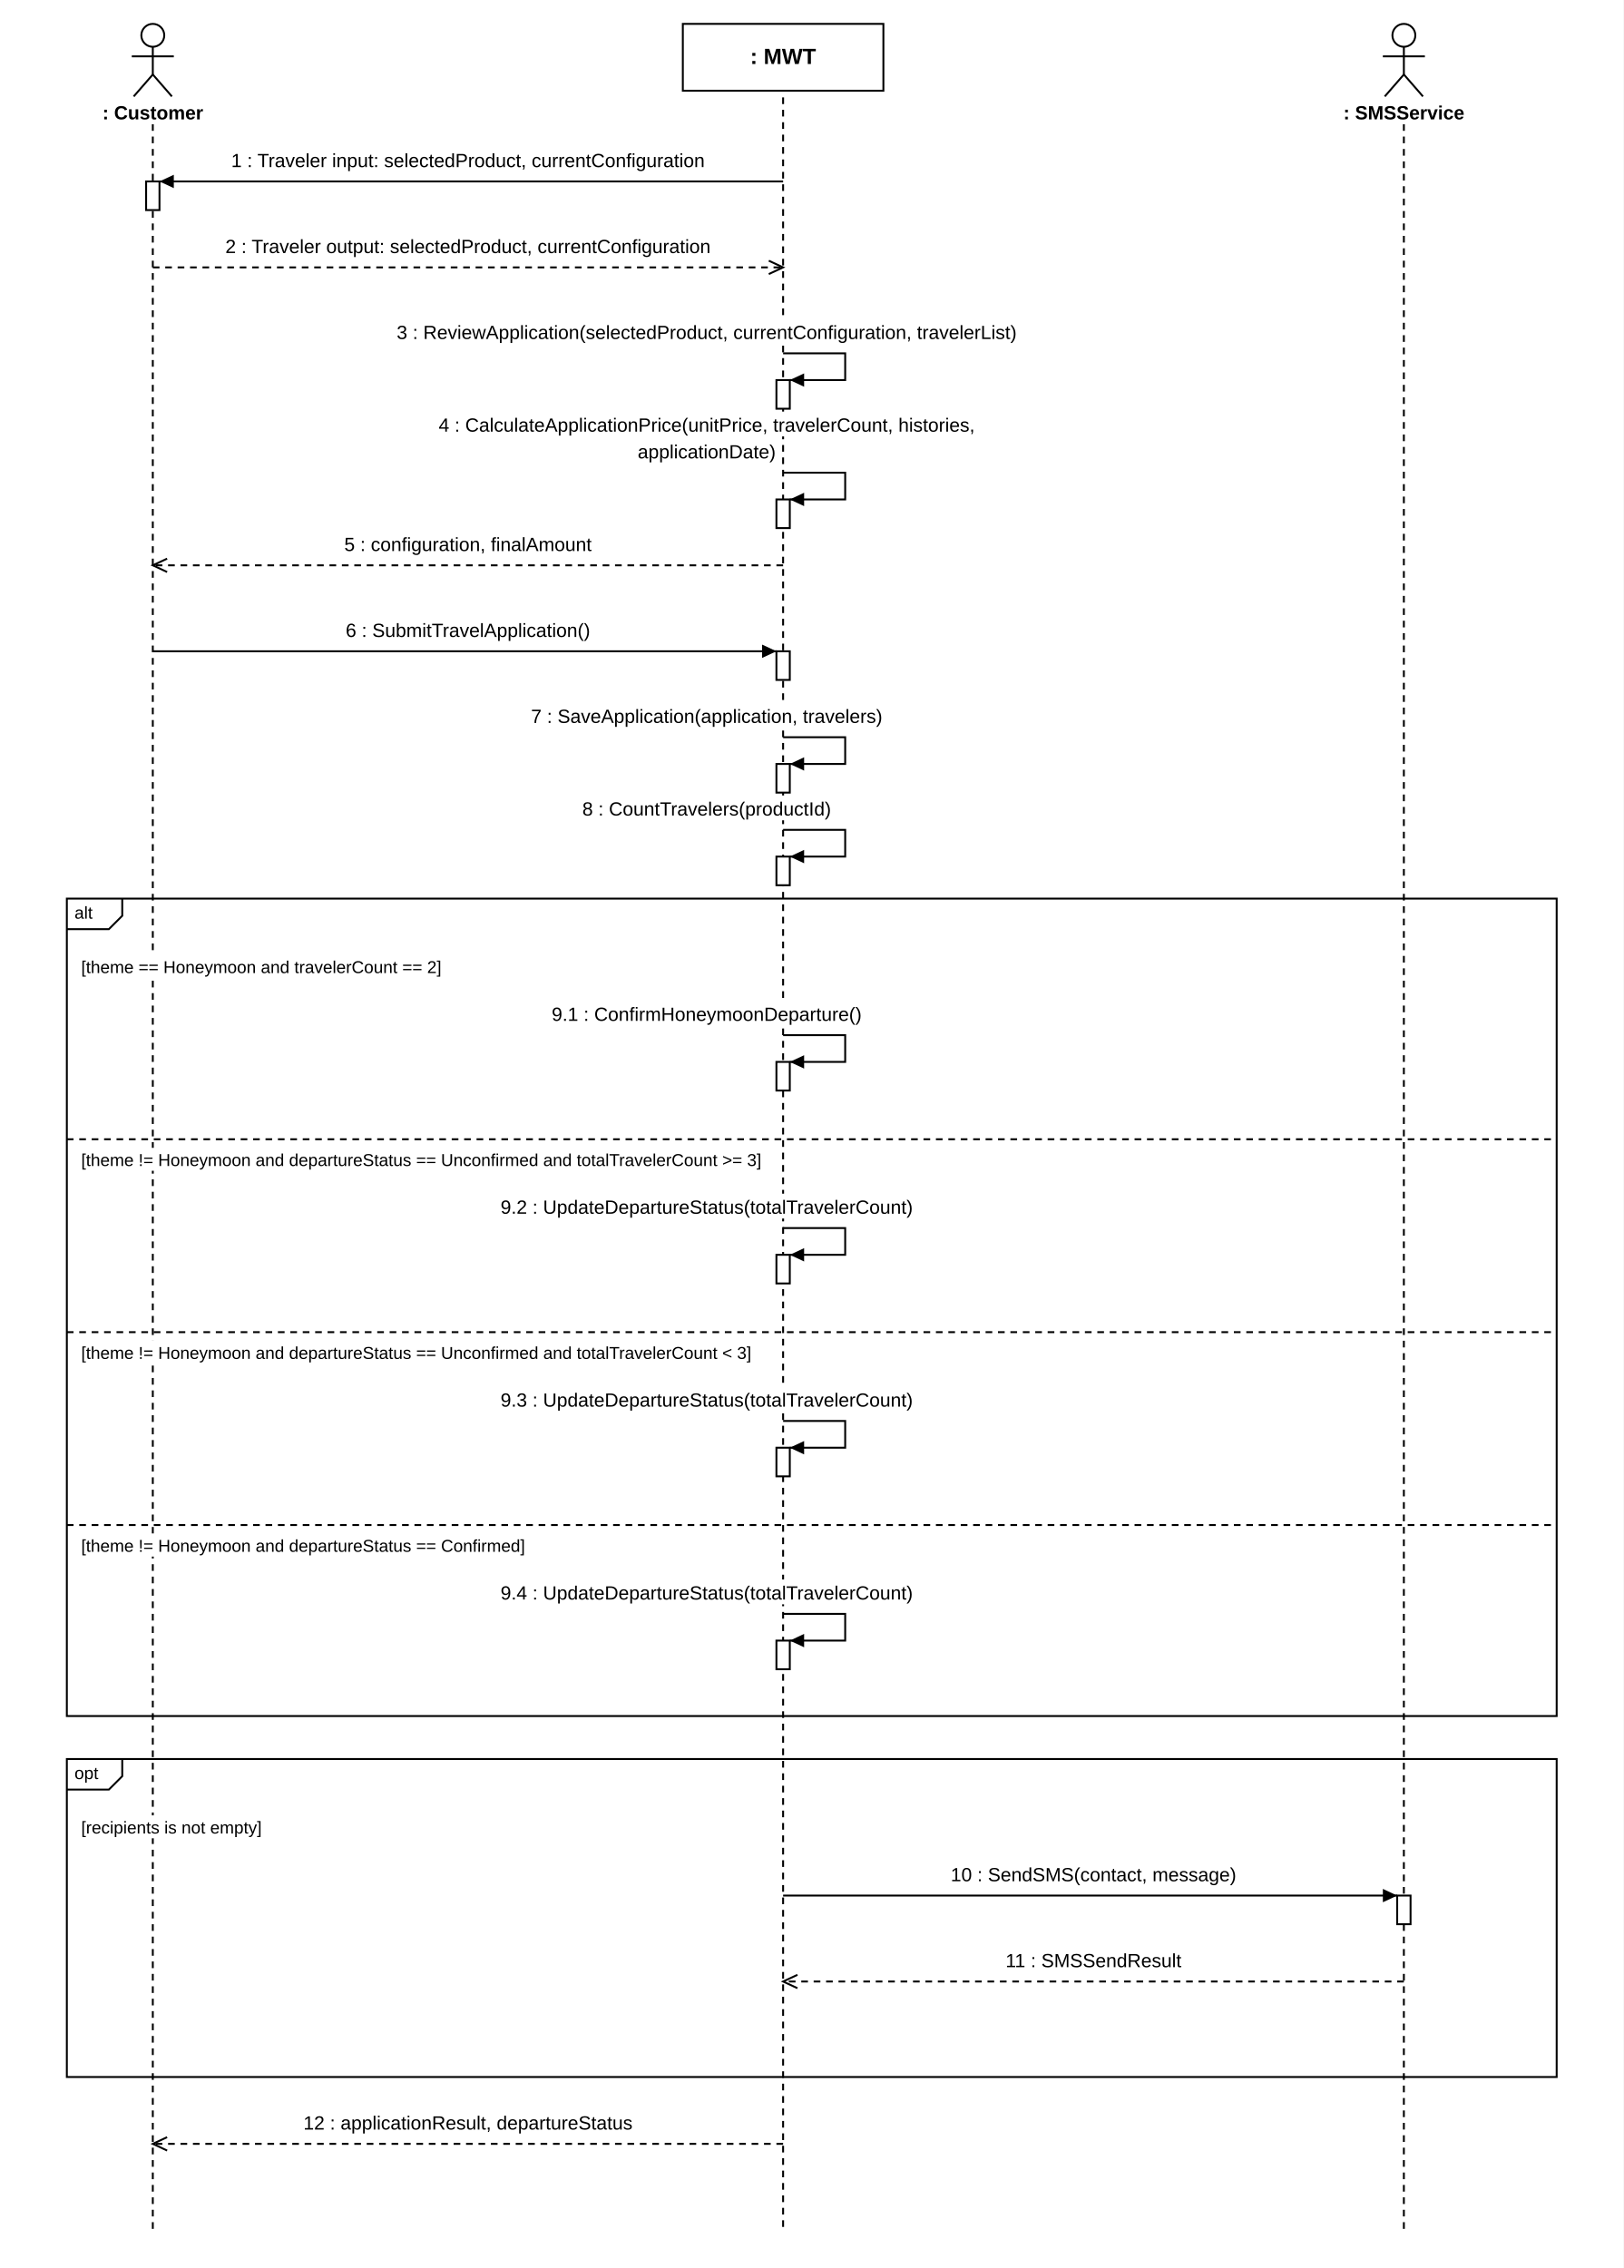
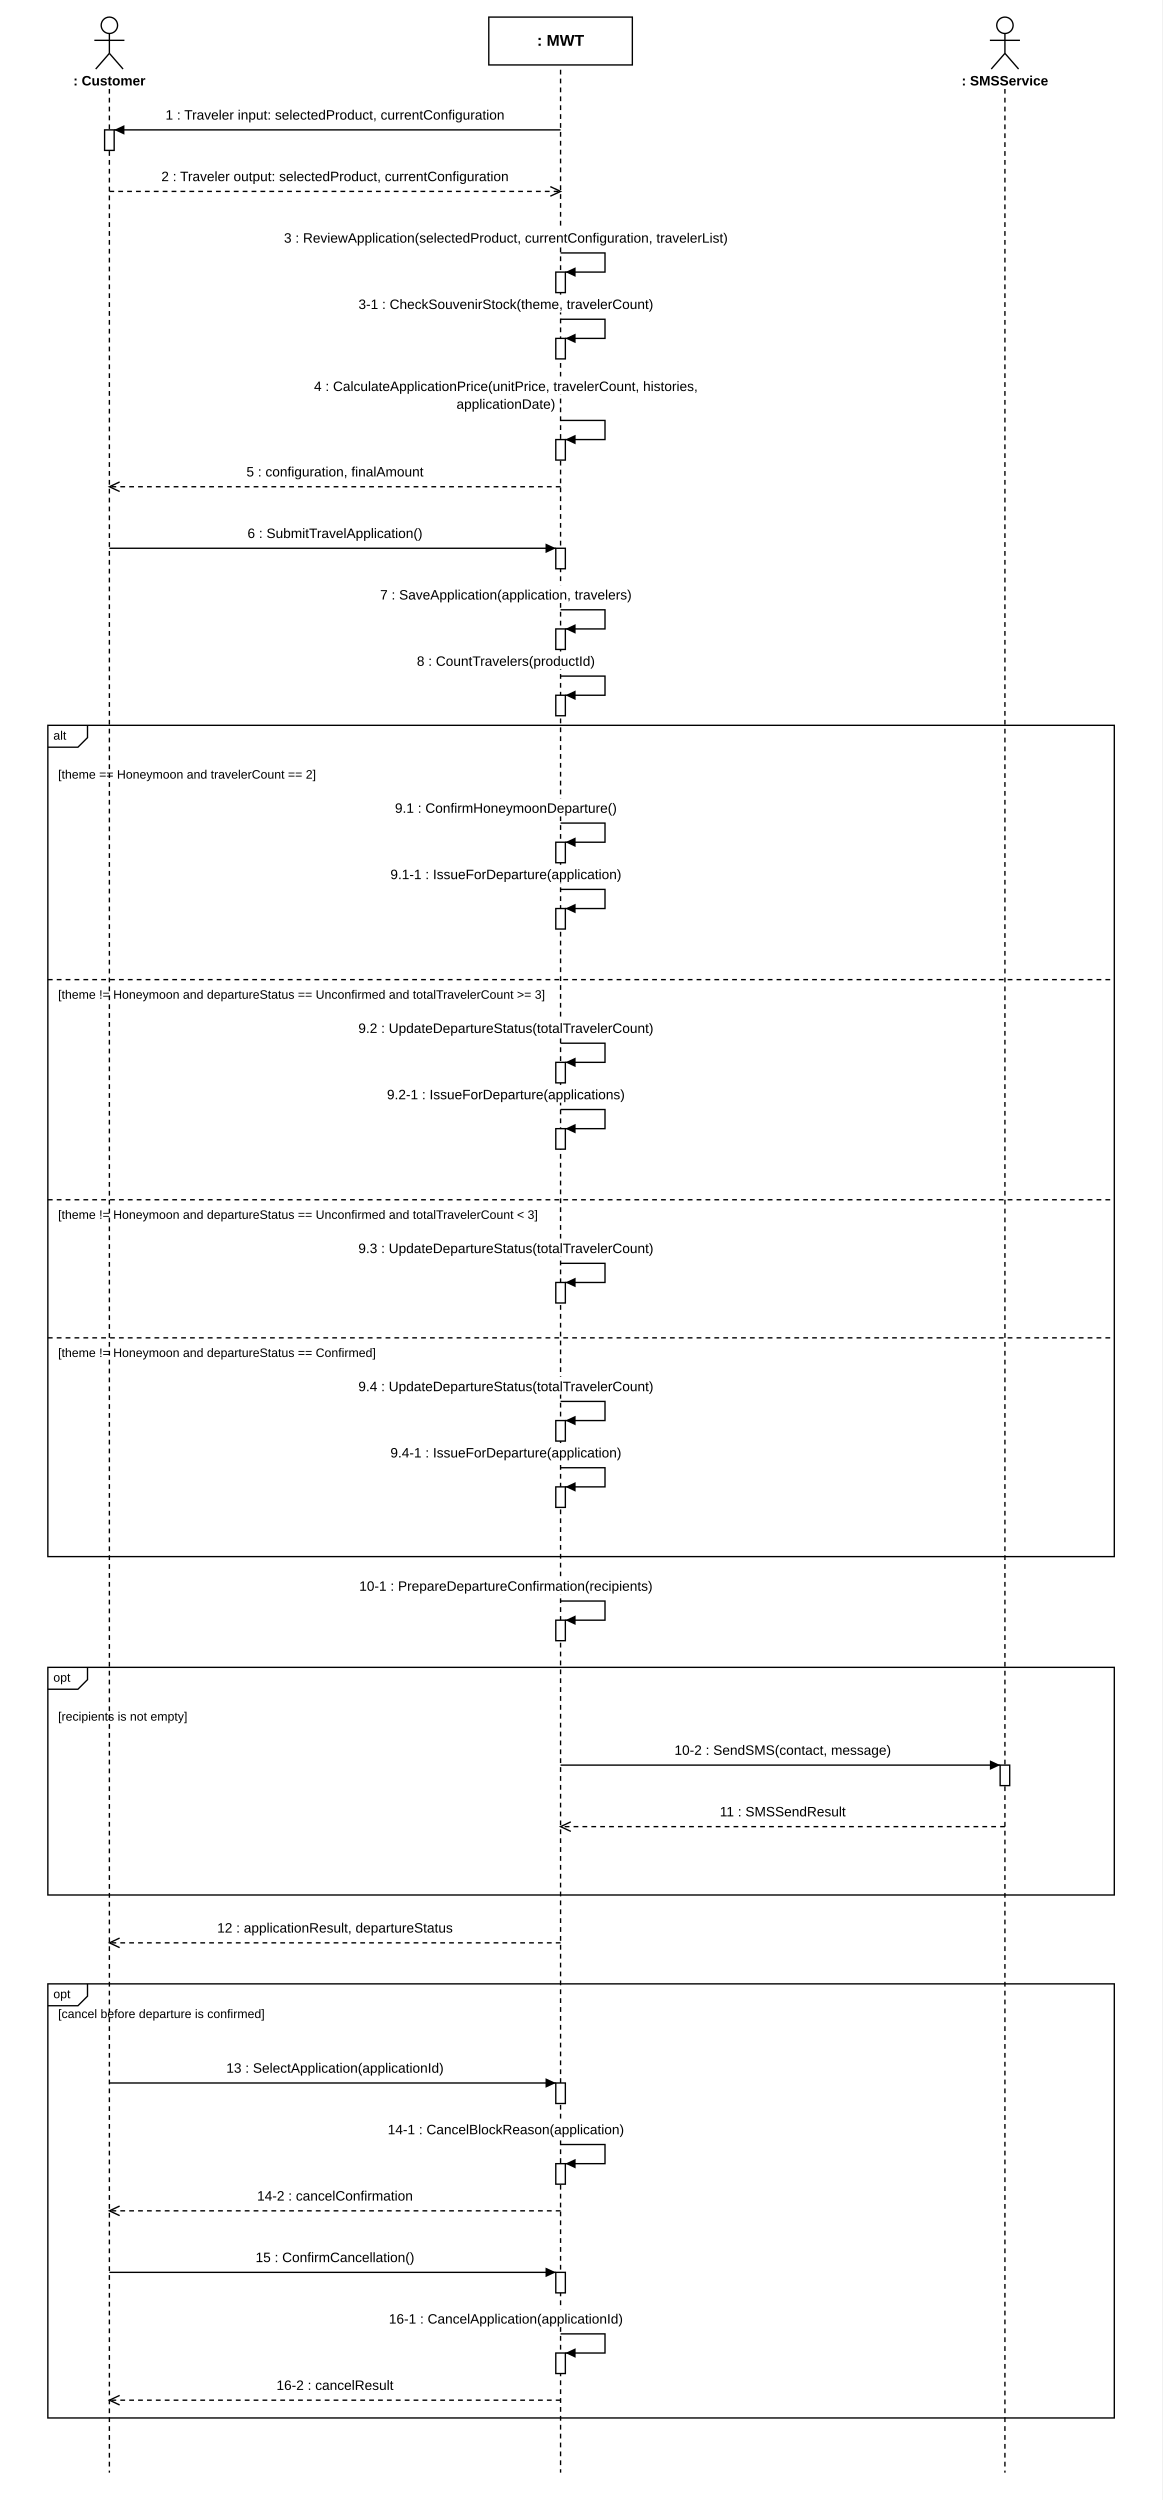
- <svg xmlns="http://www.w3.org/2000/svg" width="1700" height="2375" viewBox="0 0 1700 2375">
+ <svg xmlns="http://www.w3.org/2000/svg" width="1700" height="3657" viewBox="0 0 1700 3657">
  <rect width="100%" height="100%" fill="white" />
-   <rect x="70" y="941" width="1560" height="856" fill="white" stroke="black" stroke-width="2" />
-   <polyline points="70,973 114,973 128,959 128,941" fill="none" stroke="black" stroke-width="2" />
-   <rect x="75" y="943" width="25.0" height="24" fill="white" />
-   <text x="78" y="962" text-anchor="start" font-family="Arial, sans-serif" font-size="18">alt</text>
-   <polyline points="70,1193 1630,1193" fill="none" stroke="black" stroke-width="2" stroke-dasharray="7 6" />
-   <polyline points="70,1395 1630,1395" fill="none" stroke="black" stroke-width="2" stroke-dasharray="7 6" />
-   <polyline points="70,1597 1630,1597" fill="none" stroke="black" stroke-width="2" stroke-dasharray="7 6" />
-   <rect x="70" y="1842" width="1560" height="333" fill="white" stroke="black" stroke-width="2" />
-   <polyline points="70,1874 114,1874 128,1860 128,1842" fill="none" stroke="black" stroke-width="2" />
-   <rect x="75" y="1844" width="31.0" height="24" fill="white" />
-   <text x="78" y="1863" text-anchor="start" font-family="Arial, sans-serif" font-size="18">opt</text>
-   <polyline points="160,130 160,2335" fill="none" stroke="black" stroke-width="2" stroke-dasharray="7 6" />
+   <rect x="70" y="2902" width="1560" height="635" fill="white" stroke="black" stroke-width="2" />
+   <polyline points="70,2934 114,2934 128,2920 128,2902" fill="none" stroke="black" stroke-width="2" />
+   <rect x="75" y="2904" width="31" height="24" fill="white" />
+   <text x="78" y="2923" text-anchor="start" font-family="Arial, sans-serif" font-size="18">opt</text>
+   <text x="85" y="2952" text-anchor="start" font-family="Arial, sans-serif" font-size="18">[cancel before departure is confirmed]</text>
+   <rect x="70" y="1061" width="1560" height="1216" fill="white" stroke="black" stroke-width="2" />
+   <polyline points="70,1093 114,1093 128,1079 128,1061" fill="none" stroke="black" stroke-width="2" />
+   <rect x="75" y="1063" width="25" height="24" fill="white" />
+   <text x="78" y="1082" text-anchor="start" font-family="Arial, sans-serif" font-size="18">alt</text>
+   <text x="85" y="1139" text-anchor="start" font-family="Arial, sans-serif" font-size="18">[theme == Honeymoon and travelerCount == 2]</text>
+   <polyline points="70,1433 1630,1433" fill="none" stroke="black" stroke-width="2" stroke-dasharray="7 6" />
+   <text x="85" y="1461" text-anchor="start" font-family="Arial, sans-serif" font-size="18">[theme != Honeymoon and departureStatus == Unconfirmed and totalTravelerCount &gt;= 3]</text>
+   <polyline points="70,1755 1630,1755" fill="none" stroke="black" stroke-width="2" stroke-dasharray="7 6" />
+   <text x="85" y="1783" text-anchor="start" font-family="Arial, sans-serif" font-size="18">[theme != Honeymoon and departureStatus == Unconfirmed and totalTravelerCount &lt; 3]</text>
+   <polyline points="70,1957 1630,1957" fill="none" stroke="black" stroke-width="2" stroke-dasharray="7 6" />
+   <text x="85" y="1985" text-anchor="start" font-family="Arial, sans-serif" font-size="18">[theme != Honeymoon and departureStatus == Confirmed]</text>
+   <rect x="70" y="2439" width="1560" height="333" fill="white" stroke="black" stroke-width="2" />
+   <polyline points="70,2471 114,2471 128,2457 128,2439" fill="none" stroke="black" stroke-width="2" />
+   <rect x="75" y="2441" width="31" height="24" fill="white" />
+   <text x="78" y="2460" text-anchor="start" font-family="Arial, sans-serif" font-size="18">opt</text>
+   <text x="85" y="2517" text-anchor="start" font-family="Arial, sans-serif" font-size="18">[recipients is not empty]</text>
+   <polyline points="160,130 160,3617" fill="none" stroke="black" stroke-width="2" stroke-dasharray="7 6" />
  <circle cx="160" cy="37" r="12" fill="white" stroke="black" stroke-width="2" />
  <polyline points="160,49 160,78" fill="none" stroke="black" stroke-width="2" />
  <polyline points="138,59 182,59" fill="none" stroke="black" stroke-width="2" />
  <polyline points="160,78 140,101" fill="none" stroke="black" stroke-width="2" />
  <polyline points="160,78 180,101" fill="none" stroke="black" stroke-width="2" />
-   <rect x="96.0" y="104" width="128.0" height="26" fill="white" />
+   <rect x="101" y="104" width="118" height="26" fill="white" />
  <text x="160" y="125" text-anchor="middle" font-family="Arial, sans-serif" font-size="20" font-weight="bold">: Customer</text>
-   <polyline points="820,102 820,2335" fill="none" stroke="black" stroke-width="2" stroke-dasharray="7 6" />
+   <polyline points="820,102 820,3617" fill="none" stroke="black" stroke-width="2" stroke-dasharray="7 6" />
  <rect x="715" y="25" width="210" height="70" fill="white" stroke="black" stroke-width="2" />
-   <rect x="782.5" y="43" width="75.0" height="29" fill="white" />
+   <rect x="779.5" y="43" width="81" height="29" fill="white" />
  <text x="820" y="67" text-anchor="middle" font-family="Arial, sans-serif" font-size="23" font-weight="bold">: MWT</text>
-   <polyline points="1470,130 1470,2335" fill="none" stroke="black" stroke-width="2" stroke-dasharray="7 6" />
+   <polyline points="1470,130 1470,3617" fill="none" stroke="black" stroke-width="2" stroke-dasharray="7 6" />
  <circle cx="1470" cy="37" r="12" fill="white" stroke="black" stroke-width="2" />
  <polyline points="1470,49 1470,78" fill="none" stroke="black" stroke-width="2" />
  <polyline points="1448,59 1492,59" fill="none" stroke="black" stroke-width="2" />
  <polyline points="1470,78 1450,101" fill="none" stroke="black" stroke-width="2" />
  <polyline points="1470,78 1490,101" fill="none" stroke="black" stroke-width="2" />
-   <rect x="1394.5" y="104" width="151.0" height="26" fill="white" />
+   <rect x="1400.5" y="104" width="139" height="26" fill="white" />
  <text x="1470" y="125" text-anchor="middle" font-family="Arial, sans-serif" font-size="20" font-weight="bold">: SMSService</text>
  <rect x="153" y="190" width="14" height="30" fill="white" stroke="black" stroke-width="2" />
  <polyline points="820,190 167,190" fill="none" stroke="black" stroke-width="2" />
  <polygon points="167,190 182,183 182,197" fill="black" />
-   <rect x="237.508" y="154" width="504.984" height="26" fill="white" />
-   <text x="490.0" y="175" text-anchor="middle" font-family="Arial, sans-serif" font-size="20">1 : Traveler input: selectedProduct, currentConfiguration</text>
+   <rect x="234.508" y="154" width="510.984" height="26" fill="white" />
+   <text x="490" y="175" text-anchor="middle" font-family="Arial, sans-serif" font-size="20">1 : Traveler input: selectedProduct, currentConfiguration</text>
  <polyline points="160,280 820,280" fill="none" stroke="black" stroke-width="2" stroke-dasharray="7 6" />
  <polyline points="805,273 820,280 805,287" fill="none" stroke="black" stroke-width="2" />
-   <rect x="231.008" y="244" width="517.984" height="26" fill="white" />
-   <text x="490.0" y="265" text-anchor="middle" font-family="Arial, sans-serif" font-size="20">2 : Traveler output: selectedProduct, currentConfiguration</text>
+   <rect x="228.008" y="244" width="523.984" height="26" fill="white" />
+   <text x="490" y="265" text-anchor="middle" font-family="Arial, sans-serif" font-size="20">2 : Traveler output: selectedProduct, currentConfiguration</text>
  <polyline points="820,370 885,370 885,398 827,398" fill="none" stroke="black" stroke-width="2" />
  <rect x="813" y="398" width="14" height="30" fill="white" stroke="black" stroke-width="2" />
  <polygon points="827,398 842,391 842,405" fill="black" />
-   <rect x="412.5" y="334" width="655.0" height="26" fill="white" />
+   <rect x="409.5" y="334" width="661" height="26" fill="white" />
  <text x="740" y="355" text-anchor="middle" font-family="Arial, sans-serif" font-size="20">3 : ReviewApplication(selectedProduct, currentConfiguration, travelerList)</text>
-   <polyline points="820,495 885,495 885,523 827,523" fill="none" stroke="black" stroke-width="2" />
-   <rect x="813" y="523" width="14" height="30" fill="white" stroke="black" stroke-width="2" />
-   <polygon points="827,523 842,516 842,530" fill="black" />
-   <rect x="457.0" y="431" width="566.0" height="26" fill="white" />
-   <text x="740" y="452" text-anchor="middle" font-family="Arial, sans-serif" font-size="20">4 : CalculateApplicationPrice(unitPrice, travelerCount, histories,</text>
-   <rect x="665.5" y="459" width="149.0" height="26" fill="white" />
-   <text x="740" y="480" text-anchor="middle" font-family="Arial, sans-serif" font-size="20">applicationDate)</text>
-   <polyline points="820,592 160,592" fill="none" stroke="black" stroke-width="2" stroke-dasharray="7 6" />
-   <polyline points="175,585 160,592 175,599" fill="none" stroke="black" stroke-width="2" />
-   <rect x="357.0" y="556" width="266.0" height="26" fill="white" />
-   <text x="490.0" y="577" text-anchor="middle" font-family="Arial, sans-serif" font-size="20">5 : configuration, finalAmount</text>
-   <rect x="813" y="682" width="14" height="30" fill="white" stroke="black" stroke-width="2" />
-   <polyline points="160,682 813,682" fill="none" stroke="black" stroke-width="2" />
-   <polygon points="813,682 798,675 798,689" fill="black" />
-   <rect x="359.008" y="646" width="261.984" height="26" fill="white" />
-   <text x="490.0" y="667" text-anchor="middle" font-family="Arial, sans-serif" font-size="20">6 : SubmitTravelApplication()</text>
-   <polyline points="820,772 885,772 885,800 827,800" fill="none" stroke="black" stroke-width="2" />
-   <rect x="813" y="800" width="14" height="30" fill="white" stroke="black" stroke-width="2" />
-   <polygon points="827,800 842,793 842,807" fill="black" />
-   <rect x="553.5" y="736" width="373.0" height="26" fill="white" />
-   <text x="740" y="757" text-anchor="middle" font-family="Arial, sans-serif" font-size="20">7 : SaveApplication(application, travelers)</text>
-   <polyline points="820,869 885,869 885,897 827,897" fill="none" stroke="black" stroke-width="2" />
-   <rect x="813" y="897" width="14" height="30" fill="white" stroke="black" stroke-width="2" />
-   <polygon points="827,897 842,890 842,904" fill="black" />
-   <rect x="605.508" y="833" width="268.984" height="26" fill="white" />
-   <text x="740" y="854" text-anchor="middle" font-family="Arial, sans-serif" font-size="20">8 : CountTravelers(productId)</text>
-   <polyline points="820,1084 885,1084 885,1112 827,1112" fill="none" stroke="black" stroke-width="2" />
-   <rect x="813" y="1112" width="14" height="30" fill="white" stroke="black" stroke-width="2" />
-   <polygon points="827,1112 842,1105 842,1119" fill="black" />
-   <rect x="574.0" y="1048" width="332.0" height="26" fill="white" />
-   <text x="740" y="1069" text-anchor="middle" font-family="Arial, sans-serif" font-size="20">9.1 : ConfirmHoneymoonDeparture()</text>
-   <polyline points="820,1286 885,1286 885,1314 827,1314" fill="none" stroke="black" stroke-width="2" />
-   <rect x="813" y="1314" width="14" height="30" fill="white" stroke="black" stroke-width="2" />
-   <polygon points="827,1314 842,1307 842,1321" fill="black" />
-   <rect x="520.008" y="1250" width="439.984" height="26" fill="white" />
-   <text x="740" y="1271" text-anchor="middle" font-family="Arial, sans-serif" font-size="20">9.2 : UpdateDepartureStatus(totalTravelerCount)</text>
-   <polyline points="820,1488 885,1488 885,1516 827,1516" fill="none" stroke="black" stroke-width="2" />
-   <rect x="813" y="1516" width="14" height="30" fill="white" stroke="black" stroke-width="2" />
-   <polygon points="827,1516 842,1509 842,1523" fill="black" />
-   <rect x="520.008" y="1452" width="439.984" height="26" fill="white" />
-   <text x="740" y="1473" text-anchor="middle" font-family="Arial, sans-serif" font-size="20">9.3 : UpdateDepartureStatus(totalTravelerCount)</text>
-   <polyline points="820,1690 885,1690 885,1718 827,1718" fill="none" stroke="black" stroke-width="2" />
-   <rect x="813" y="1718" width="14" height="30" fill="white" stroke="black" stroke-width="2" />
-   <polygon points="827,1718 842,1711 842,1725" fill="black" />
-   <rect x="520.008" y="1654" width="439.984" height="26" fill="white" />
-   <text x="740" y="1675" text-anchor="middle" font-family="Arial, sans-serif" font-size="20">9.4 : UpdateDepartureStatus(totalTravelerCount)</text>
-   <rect x="1463" y="1985" width="14" height="30" fill="white" stroke="black" stroke-width="2" />
-   <polyline points="820,1985 1463,1985" fill="none" stroke="black" stroke-width="2" />
-   <polygon points="1463,1985 1448,1978 1448,1992" fill="black" />
-   <rect x="991.5" y="1949" width="307.0" height="26" fill="white" />
-   <text x="1145.0" y="1970" text-anchor="middle" font-family="Arial, sans-serif" font-size="20">10 : SendSMS(contact, message)</text>
-   <polyline points="1470,2075 820,2075" fill="none" stroke="black" stroke-width="2" stroke-dasharray="7 6" />
-   <polyline points="835,2068 820,2075 835,2082" fill="none" stroke="black" stroke-width="2" />
-   <rect x="1049.508" y="2039" width="190.984" height="26" fill="white" />
-   <text x="1145.0" y="2060" text-anchor="middle" font-family="Arial, sans-serif" font-size="20">11 : SMSSendResult</text>
-   <polyline points="820,2245 160,2245" fill="none" stroke="black" stroke-width="2" stroke-dasharray="7 6" />
-   <polyline points="175,2238 160,2245 175,2252" fill="none" stroke="black" stroke-width="2" />
-   <rect x="314.5" y="2209" width="351.0" height="26" fill="white" />
-   <text x="490.0" y="2230" text-anchor="middle" font-family="Arial, sans-serif" font-size="20">12 : applicationResult, departureStatus</text>
-   <rect x="82" y="1000" width="385.0" height="24" fill="white" />
-   <text x="85" y="1019" text-anchor="start" font-family="Arial, sans-serif" font-size="18">[theme == Honeymoon and travelerCount == 2]</text>
-   <rect x="82" y="1202" width="721.0" height="24" fill="white" />
-   <text x="85" y="1221" text-anchor="start" font-family="Arial, sans-serif" font-size="18">[theme != Honeymoon and departureStatus == Unconfirmed and totalTravelerCount &gt;= 3]</text>
-   <rect x="82" y="1404" width="710.0" height="24" fill="white" />
-   <text x="85" y="1423" text-anchor="start" font-family="Arial, sans-serif" font-size="18">[theme != Honeymoon and departureStatus == Unconfirmed and totalTravelerCount &lt; 3]</text>
-   <rect x="82" y="1606" width="472.0" height="24" fill="white" />
-   <text x="85" y="1625" text-anchor="start" font-family="Arial, sans-serif" font-size="18">[theme != Honeymoon and departureStatus == Confirmed]</text>
-   <rect x="82" y="1901" width="195.0" height="24" fill="white" />
-   <text x="85" y="1920" text-anchor="start" font-family="Arial, sans-serif" font-size="18">[recipients is not empty]</text>
+   <polyline points="820,467 885,467 885,495 827,495" fill="none" stroke="black" stroke-width="2" />
+   <rect x="813" y="495" width="14" height="30" fill="white" stroke="black" stroke-width="2" />
+   <polygon points="827,495 842,488 842,502" fill="black" />
+   <rect x="517.5" y="431" width="445" height="26" fill="white" />
+   <text x="740" y="452" text-anchor="middle" font-family="Arial, sans-serif" font-size="20">3-1 : CheckSouvenirStock(theme, travelerCount)</text>
+   <polyline points="820,615 885,615 885,643 827,643" fill="none" stroke="black" stroke-width="2" />
+   <rect x="813" y="643" width="14" height="30" fill="white" stroke="black" stroke-width="2" />
+   <polygon points="827,643 842,636 842,650" fill="black" />
+   <rect x="454" y="551" width="572" height="26" fill="white" />
+   <text x="740" y="572" text-anchor="middle" font-family="Arial, sans-serif" font-size="20">4 : CalculateApplicationPrice(unitPrice, travelerCount, histories,</text>
+   <rect x="662.5" y="577" width="155" height="26" fill="white" />
+   <text x="740" y="598" text-anchor="middle" font-family="Arial, sans-serif" font-size="20">applicationDate)</text>
+   <polyline points="820,712 160,712" fill="none" stroke="black" stroke-width="2" stroke-dasharray="7 6" />
+   <polyline points="175,705 160,712 175,719" fill="none" stroke="black" stroke-width="2" />
+   <rect x="354" y="676" width="272" height="26" fill="white" />
+   <text x="490" y="697" text-anchor="middle" font-family="Arial, sans-serif" font-size="20">5 : configuration, finalAmount</text>
+   <rect x="813" y="802" width="14" height="30" fill="white" stroke="black" stroke-width="2" />
+   <polyline points="160,802 813,802" fill="none" stroke="black" stroke-width="2" />
+   <polygon points="813,802 798,795 798,809" fill="black" />
+   <rect x="356.008" y="766" width="267.984" height="26" fill="white" />
+   <text x="490" y="787" text-anchor="middle" font-family="Arial, sans-serif" font-size="20">6 : SubmitTravelApplication()</text>
+   <polyline points="820,892 885,892 885,920 827,920" fill="none" stroke="black" stroke-width="2" />
+   <rect x="813" y="920" width="14" height="30" fill="white" stroke="black" stroke-width="2" />
+   <polygon points="827,920 842,913 842,927" fill="black" />
+   <rect x="550.5" y="856" width="379" height="26" fill="white" />
+   <text x="740" y="877" text-anchor="middle" font-family="Arial, sans-serif" font-size="20">7 : SaveApplication(application, travelers)</text>
+   <polyline points="820,989 885,989 885,1017 827,1017" fill="none" stroke="black" stroke-width="2" />
+   <rect x="813" y="1017" width="14" height="30" fill="white" stroke="black" stroke-width="2" />
+   <polygon points="827,1017 842,1010 842,1024" fill="black" />
+   <rect x="602.508" y="953" width="274.984" height="26" fill="white" />
+   <text x="740" y="974" text-anchor="middle" font-family="Arial, sans-serif" font-size="20">8 : CountTravelers(productId)</text>
+   <polyline points="820,1204 885,1204 885,1232 827,1232" fill="none" stroke="black" stroke-width="2" />
+   <rect x="813" y="1232" width="14" height="30" fill="white" stroke="black" stroke-width="2" />
+   <polygon points="827,1232 842,1225 842,1239" fill="black" />
+   <rect x="571" y="1168" width="338" height="26" fill="white" />
+   <text x="740" y="1189" text-anchor="middle" font-family="Arial, sans-serif" font-size="20">9.1 : ConfirmHoneymoonDeparture()</text>
+   <polyline points="820,1301 885,1301 885,1329 827,1329" fill="none" stroke="black" stroke-width="2" />
+   <rect x="813" y="1329" width="14" height="30" fill="white" stroke="black" stroke-width="2" />
+   <polygon points="827,1329 842,1322 842,1336" fill="black" />
+   <rect x="564.5" y="1265" width="351" height="26" fill="white" />
+   <text x="740" y="1286" text-anchor="middle" font-family="Arial, sans-serif" font-size="20">9.1-1 : IssueForDeparture(application)</text>
+   <polyline points="820,1526 885,1526 885,1554 827,1554" fill="none" stroke="black" stroke-width="2" />
+   <rect x="813" y="1554" width="14" height="30" fill="white" stroke="black" stroke-width="2" />
+   <polygon points="827,1554 842,1547 842,1561" fill="black" />
+   <rect x="517.008" y="1490" width="445.984" height="26" fill="white" />
+   <text x="740" y="1511" text-anchor="middle" font-family="Arial, sans-serif" font-size="20">9.2 : UpdateDepartureStatus(totalTravelerCount)</text>
+   <polyline points="820,1623 885,1623 885,1651 827,1651" fill="none" stroke="black" stroke-width="2" />
+   <rect x="813" y="1651" width="14" height="30" fill="white" stroke="black" stroke-width="2" />
+   <polygon points="827,1651 842,1644 842,1658" fill="black" />
+   <rect x="559.5" y="1587" width="361" height="26" fill="white" />
+   <text x="740" y="1608" text-anchor="middle" font-family="Arial, sans-serif" font-size="20">9.2-1 : IssueForDeparture(applications)</text>
+   <polyline points="820,1848 885,1848 885,1876 827,1876" fill="none" stroke="black" stroke-width="2" />
+   <rect x="813" y="1876" width="14" height="30" fill="white" stroke="black" stroke-width="2" />
+   <polygon points="827,1876 842,1869 842,1883" fill="black" />
+   <rect x="517.008" y="1812" width="445.984" height="26" fill="white" />
+   <text x="740" y="1833" text-anchor="middle" font-family="Arial, sans-serif" font-size="20">9.3 : UpdateDepartureStatus(totalTravelerCount)</text>
+   <polyline points="820,2050 885,2050 885,2078 827,2078" fill="none" stroke="black" stroke-width="2" />
+   <rect x="813" y="2078" width="14" height="30" fill="white" stroke="black" stroke-width="2" />
+   <polygon points="827,2078 842,2071 842,2085" fill="black" />
+   <rect x="517.008" y="2014" width="445.984" height="26" fill="white" />
+   <text x="740" y="2035" text-anchor="middle" font-family="Arial, sans-serif" font-size="20">9.4 : UpdateDepartureStatus(totalTravelerCount)</text>
+   <polyline points="820,2147 885,2147 885,2175 827,2175" fill="none" stroke="black" stroke-width="2" />
+   <rect x="813" y="2175" width="14" height="30" fill="white" stroke="black" stroke-width="2" />
+   <polygon points="827,2175 842,2168 842,2182" fill="black" />
+   <rect x="564.5" y="2111" width="351" height="26" fill="white" />
+   <text x="740" y="2132" text-anchor="middle" font-family="Arial, sans-serif" font-size="20">9.4-1 : IssueForDeparture(application)</text>
+   <polyline points="820,2342 885,2342 885,2370 827,2370" fill="none" stroke="black" stroke-width="2" />
+   <rect x="813" y="2370" width="14" height="30" fill="white" stroke="black" stroke-width="2" />
+   <polygon points="827,2370 842,2363 842,2377" fill="black" />
+   <rect x="519" y="2306" width="442" height="26" fill="white" />
+   <text x="740" y="2327" text-anchor="middle" font-family="Arial, sans-serif" font-size="20">10-1 : PrepareDepartureConfirmation(recipients)</text>
+   <rect x="1463" y="2582" width="14" height="30" fill="white" stroke="black" stroke-width="2" />
+   <polyline points="820,2582 1463,2582" fill="none" stroke="black" stroke-width="2" />
+   <polygon points="1463,2582 1448,2575 1448,2589" fill="black" />
+   <rect x="979.5" y="2546" width="331" height="26" fill="white" />
+   <text x="1145" y="2567" text-anchor="middle" font-family="Arial, sans-serif" font-size="20">10-2 : SendSMS(contact, message)</text>
+   <polyline points="1470,2672 820,2672" fill="none" stroke="black" stroke-width="2" stroke-dasharray="7 6" />
+   <polyline points="835,2665 820,2672 835,2679" fill="none" stroke="black" stroke-width="2" />
+   <rect x="1046.51" y="2636" width="196.984" height="26" fill="white" />
+   <text x="1145" y="2657" text-anchor="middle" font-family="Arial, sans-serif" font-size="20">11 : SMSSendResult</text>
+   <polyline points="820,2842 160,2842" fill="none" stroke="black" stroke-width="2" stroke-dasharray="7 6" />
+   <polyline points="175,2835 160,2842 175,2849" fill="none" stroke="black" stroke-width="2" />
+   <rect x="311.5" y="2806" width="357" height="26" fill="white" />
+   <text x="490" y="2827" text-anchor="middle" font-family="Arial, sans-serif" font-size="20">12 : applicationResult, departureStatus</text>
+   <rect x="813" y="3047" width="14" height="30" fill="white" stroke="black" stroke-width="2" />
+   <polyline points="160,3047 813,3047" fill="none" stroke="black" stroke-width="2" />
+   <polygon points="813,3047 798,3040 798,3054" fill="black" />
+   <rect x="326" y="3011" width="328" height="26" fill="white" />
+   <text x="490" y="3032" text-anchor="middle" font-family="Arial, sans-serif" font-size="20">13 : SelectApplication(applicationId)</text>
+   <polyline points="820,3137 885,3137 885,3165 827,3165" fill="none" stroke="black" stroke-width="2" />
+   <rect x="813" y="3165" width="14" height="30" fill="white" stroke="black" stroke-width="2" />
+   <polygon points="827,3165 842,3158 842,3172" fill="black" />
+   <rect x="562.5" y="3101" width="355" height="26" fill="white" />
+   <text x="740" y="3122" text-anchor="middle" font-family="Arial, sans-serif" font-size="20">14-1 : CancelBlockReason(application)</text>
+   <polyline points="820,3234 160,3234" fill="none" stroke="black" stroke-width="2" stroke-dasharray="7 6" />
+   <polyline points="175,3227 160,3234 175,3241" fill="none" stroke="black" stroke-width="2" />
+   <rect x="370" y="3198" width="240" height="26" fill="white" />
+   <text x="490" y="3219" text-anchor="middle" font-family="Arial, sans-serif" font-size="20">14-2 : cancelConfirmation</text>
+   <rect x="813" y="3324" width="14" height="30" fill="white" stroke="black" stroke-width="2" />
+   <polyline points="160,3324 813,3324" fill="none" stroke="black" stroke-width="2" />
+   <polygon points="813,3324 798,3317 798,3331" fill="black" />
+   <rect x="368" y="3288" width="244" height="26" fill="white" />
+   <text x="490" y="3309" text-anchor="middle" font-family="Arial, sans-serif" font-size="20">15 : ConfirmCancellation()</text>
+   <polyline points="820,3414 885,3414 885,3442 827,3442" fill="none" stroke="black" stroke-width="2" />
+   <rect x="813" y="3442" width="14" height="30" fill="white" stroke="black" stroke-width="2" />
+   <polygon points="827,3442 842,3435 842,3449" fill="black" />
+   <rect x="564" y="3378" width="352" height="26" fill="white" />
+   <text x="740" y="3399" text-anchor="middle" font-family="Arial, sans-serif" font-size="20">16-1 : CancelApplication(applicationId)</text>
+   <polyline points="820,3511 160,3511" fill="none" stroke="black" stroke-width="2" stroke-dasharray="7 6" />
+   <polyline points="175,3504 160,3511 175,3518" fill="none" stroke="black" stroke-width="2" />
+   <rect x="398.5" y="3475" width="183" height="26" fill="white" />
+   <text x="490" y="3496" text-anchor="middle" font-family="Arial, sans-serif" font-size="20">16-2 : cancelResult</text>
</svg>
